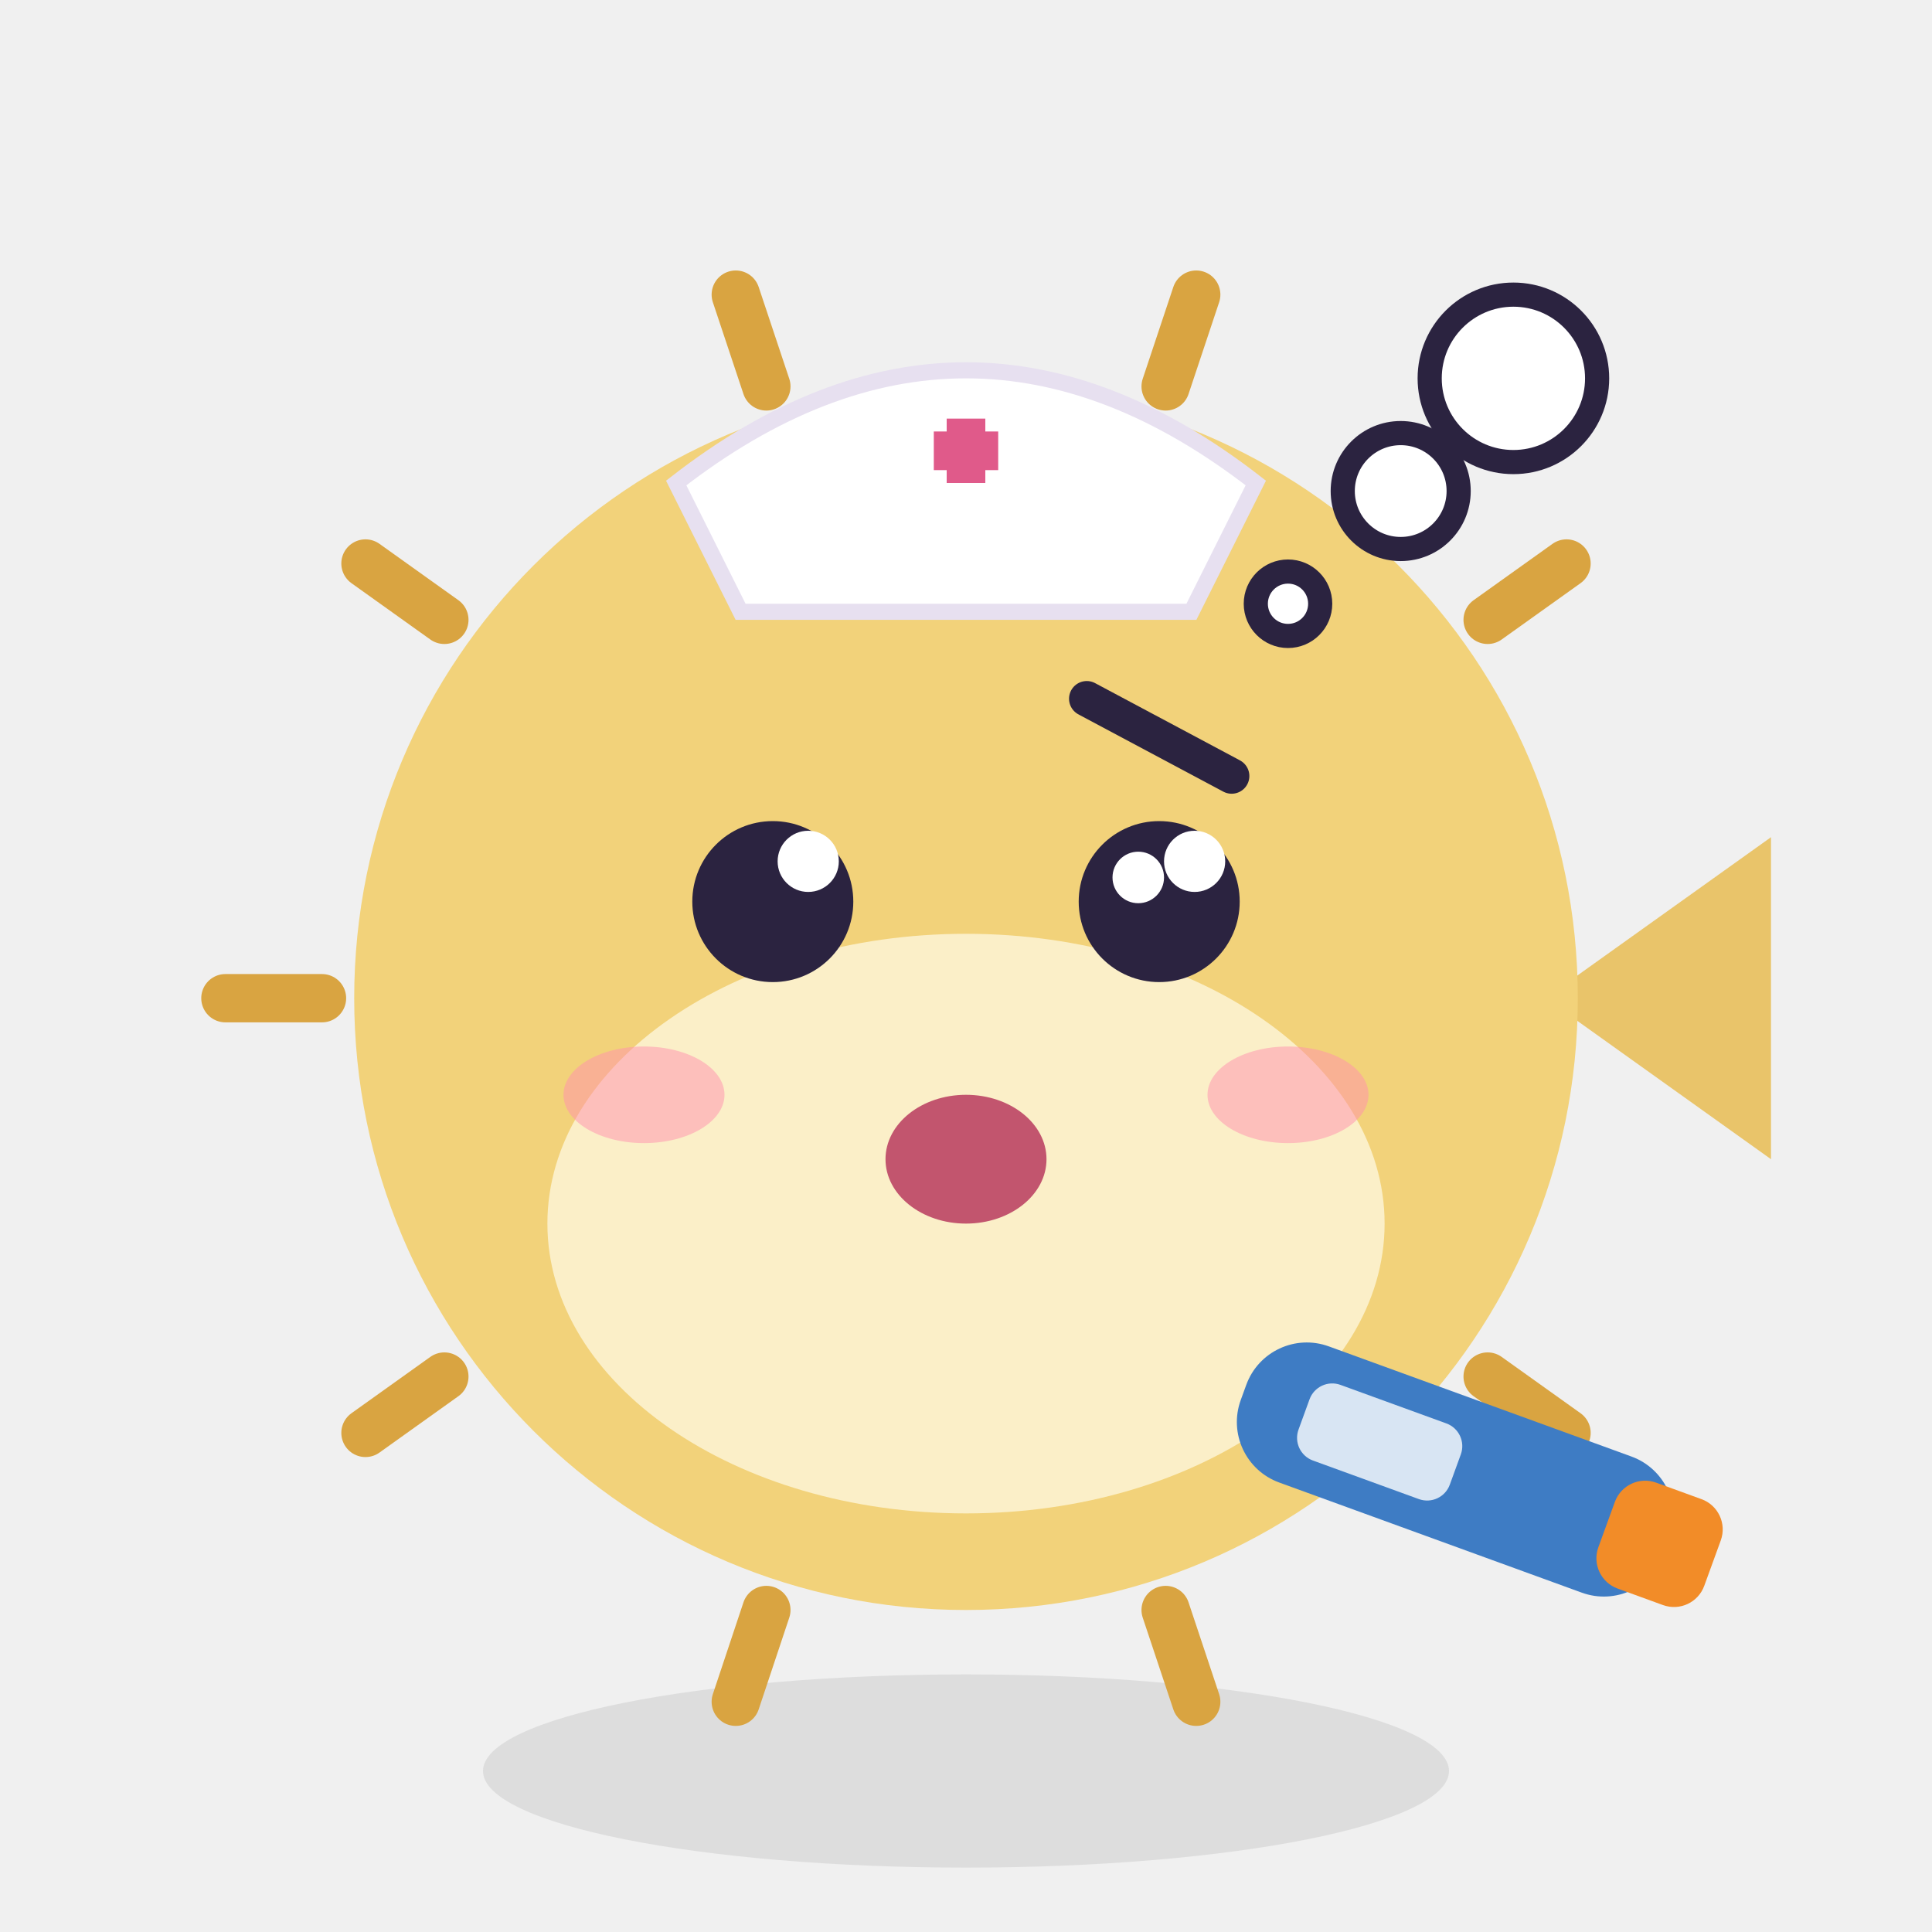
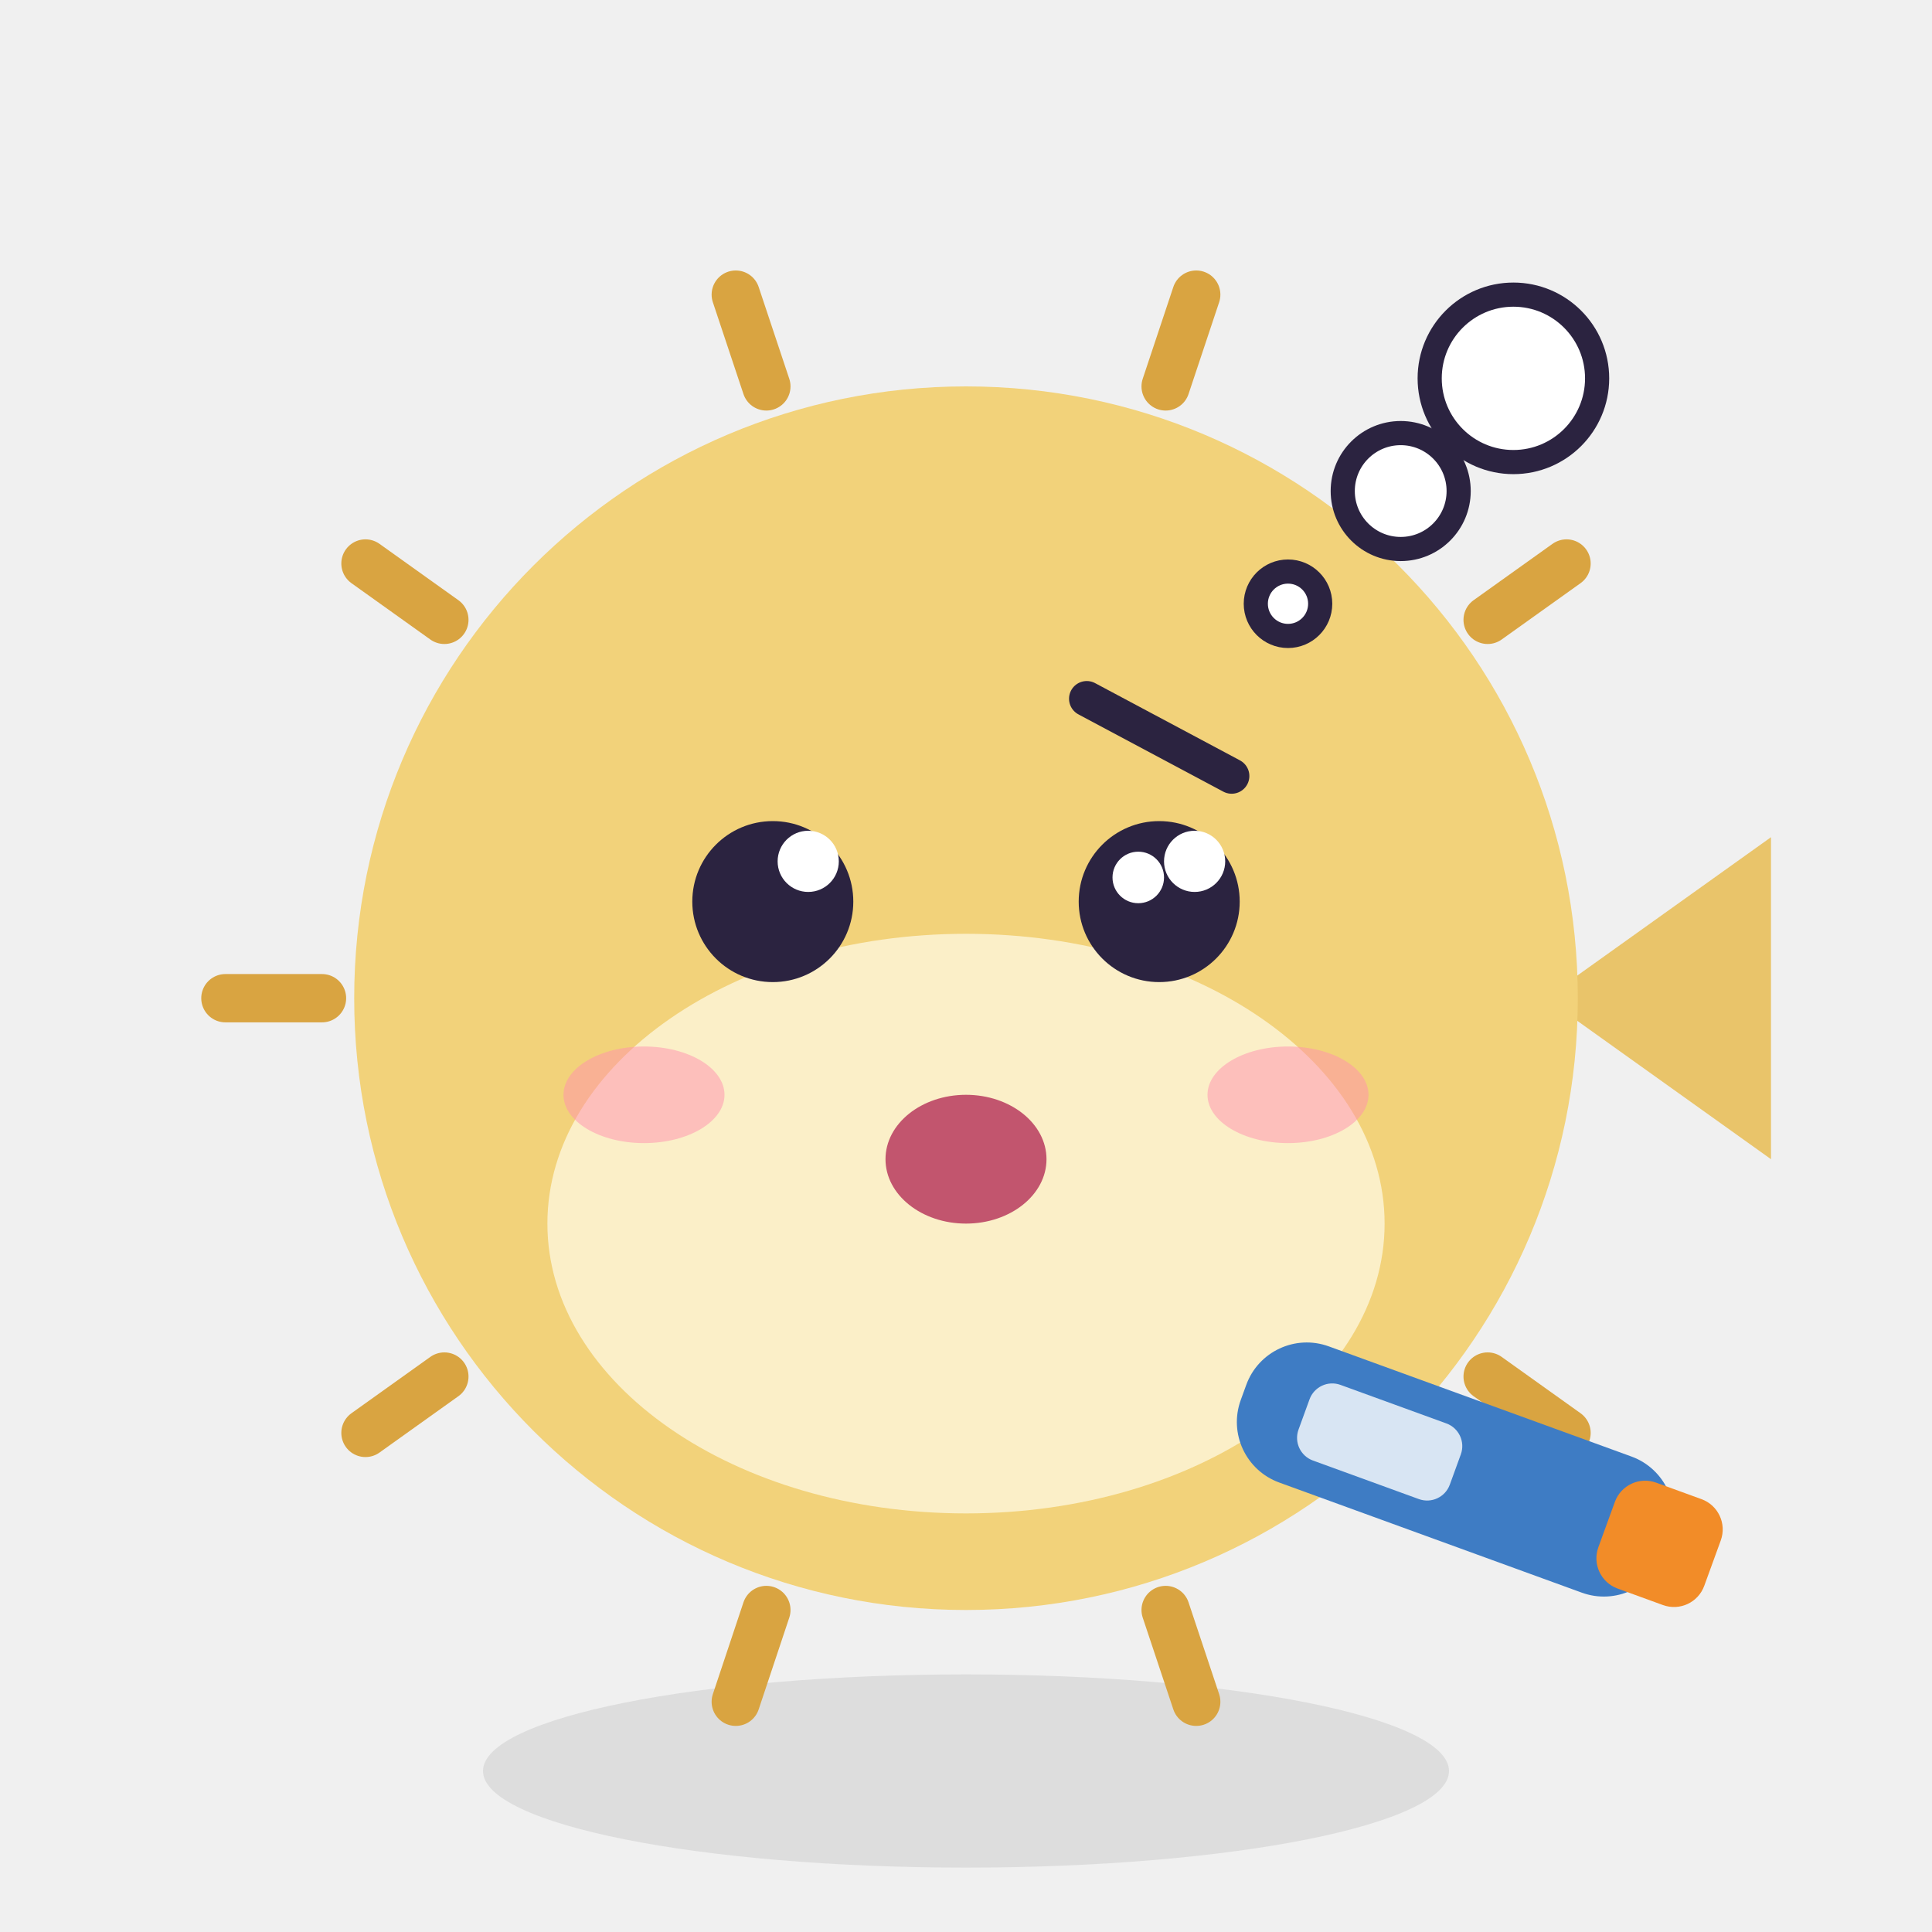
<svg xmlns="http://www.w3.org/2000/svg" viewBox="0 0 120 120">
  <ellipse cx="60" cy="110" rx="30" ry="6" fill="#000" opacity=".08" />
  <path d="M100.0 62.0l6.0 0.0" stroke="#D9A441" stroke-width="3" stroke-linecap="round" />
  <path d="M92.4 85.5l4.9 3.5" stroke="#D9A441" stroke-width="3" stroke-linecap="round" />
  <path d="M72.4 100.0l1.9 5.7" stroke="#D9A441" stroke-width="3" stroke-linecap="round" />
  <path d="M47.6 100.0l-1.9 5.7" stroke="#D9A441" stroke-width="3" stroke-linecap="round" />
  <path d="M27.6 85.5l-4.9 3.5" stroke="#D9A441" stroke-width="3" stroke-linecap="round" />
  <path d="M20.0 62.0l-6.0 0.0" stroke="#D9A441" stroke-width="3" stroke-linecap="round" />
  <path d="M27.6 38.5l-4.9 -3.5" stroke="#D9A441" stroke-width="3" stroke-linecap="round" />
  <path d="M47.6 24.0l-1.9 -5.7" stroke="#D9A441" stroke-width="3" stroke-linecap="round" />
  <path d="M72.4 24.0l1.9 -5.7" stroke="#D9A441" stroke-width="3" stroke-linecap="round" />
  <path d="M92.4 38.5l4.9 -3.5" stroke="#D9A441" stroke-width="3" stroke-linecap="round" />
  <path d="M96 62l14-10v20z" fill="#E9C46A" />
  <circle cx="60" cy="62" r="38" fill="#F2D27A" />
  <ellipse cx="60" cy="76" rx="26" ry="18" fill="#FBEFC8" />
-   <path d="M42 30q18-14 36 0l-4 8H46z" fill="#fff" stroke="#E7E0F0" />
-   <path d="M58 28h4M60 26v4" stroke="#E05A8A" stroke-width="2.4" />
  <circle cx="48" cy="56" r="5" fill="#2B2340" />
  <circle cx="50.2" cy="53.5" r="1.9" fill="#fff" />
  <circle cx="72" cy="56" r="5" fill="#2B2340" />
  <circle cx="74.2" cy="53.5" r="1.9" fill="#fff" />
  <path d="M76.5 48.2L67.5 43.4" stroke="#2B2340" stroke-width="2.2" stroke-linecap="round" />
  <circle cx="70.7" cy="54.5" r="1.6" fill="#fff" />
  <ellipse cx="40" cy="68" rx="5" ry="3" fill="#FF8FAE" opacity=".5" />
  <ellipse cx="80" cy="68" rx="5" ry="3" fill="#FF8FAE" opacity=".5" />
  <ellipse cx="60" cy="72" rx="5" ry="4" fill="#C2556E" />
  <g transform="rotate(20 88 92)">
    <rect x="76" y="86" width="28" height="9" rx="4" fill="#3E7CC4" />
    <rect x="100" y="87" width="7" height="7" rx="2" fill="#F28C28" />
    <rect x="80" y="88" width="10" height="5" rx="1.5" fill="#fff" opacity=".8" />
  </g>
  <circle cx="80" cy="37.5" r="2" fill="#fff" stroke="#2B2340" stroke-width="1.5" />
  <circle cx="87" cy="30.5" r="3.6" fill="#fff" stroke="#2B2340" stroke-width="1.5" />
  <circle cx="94" cy="23.5" r="5.2" fill="#fff" stroke="#2B2340" stroke-width="1.5" />
</svg>
